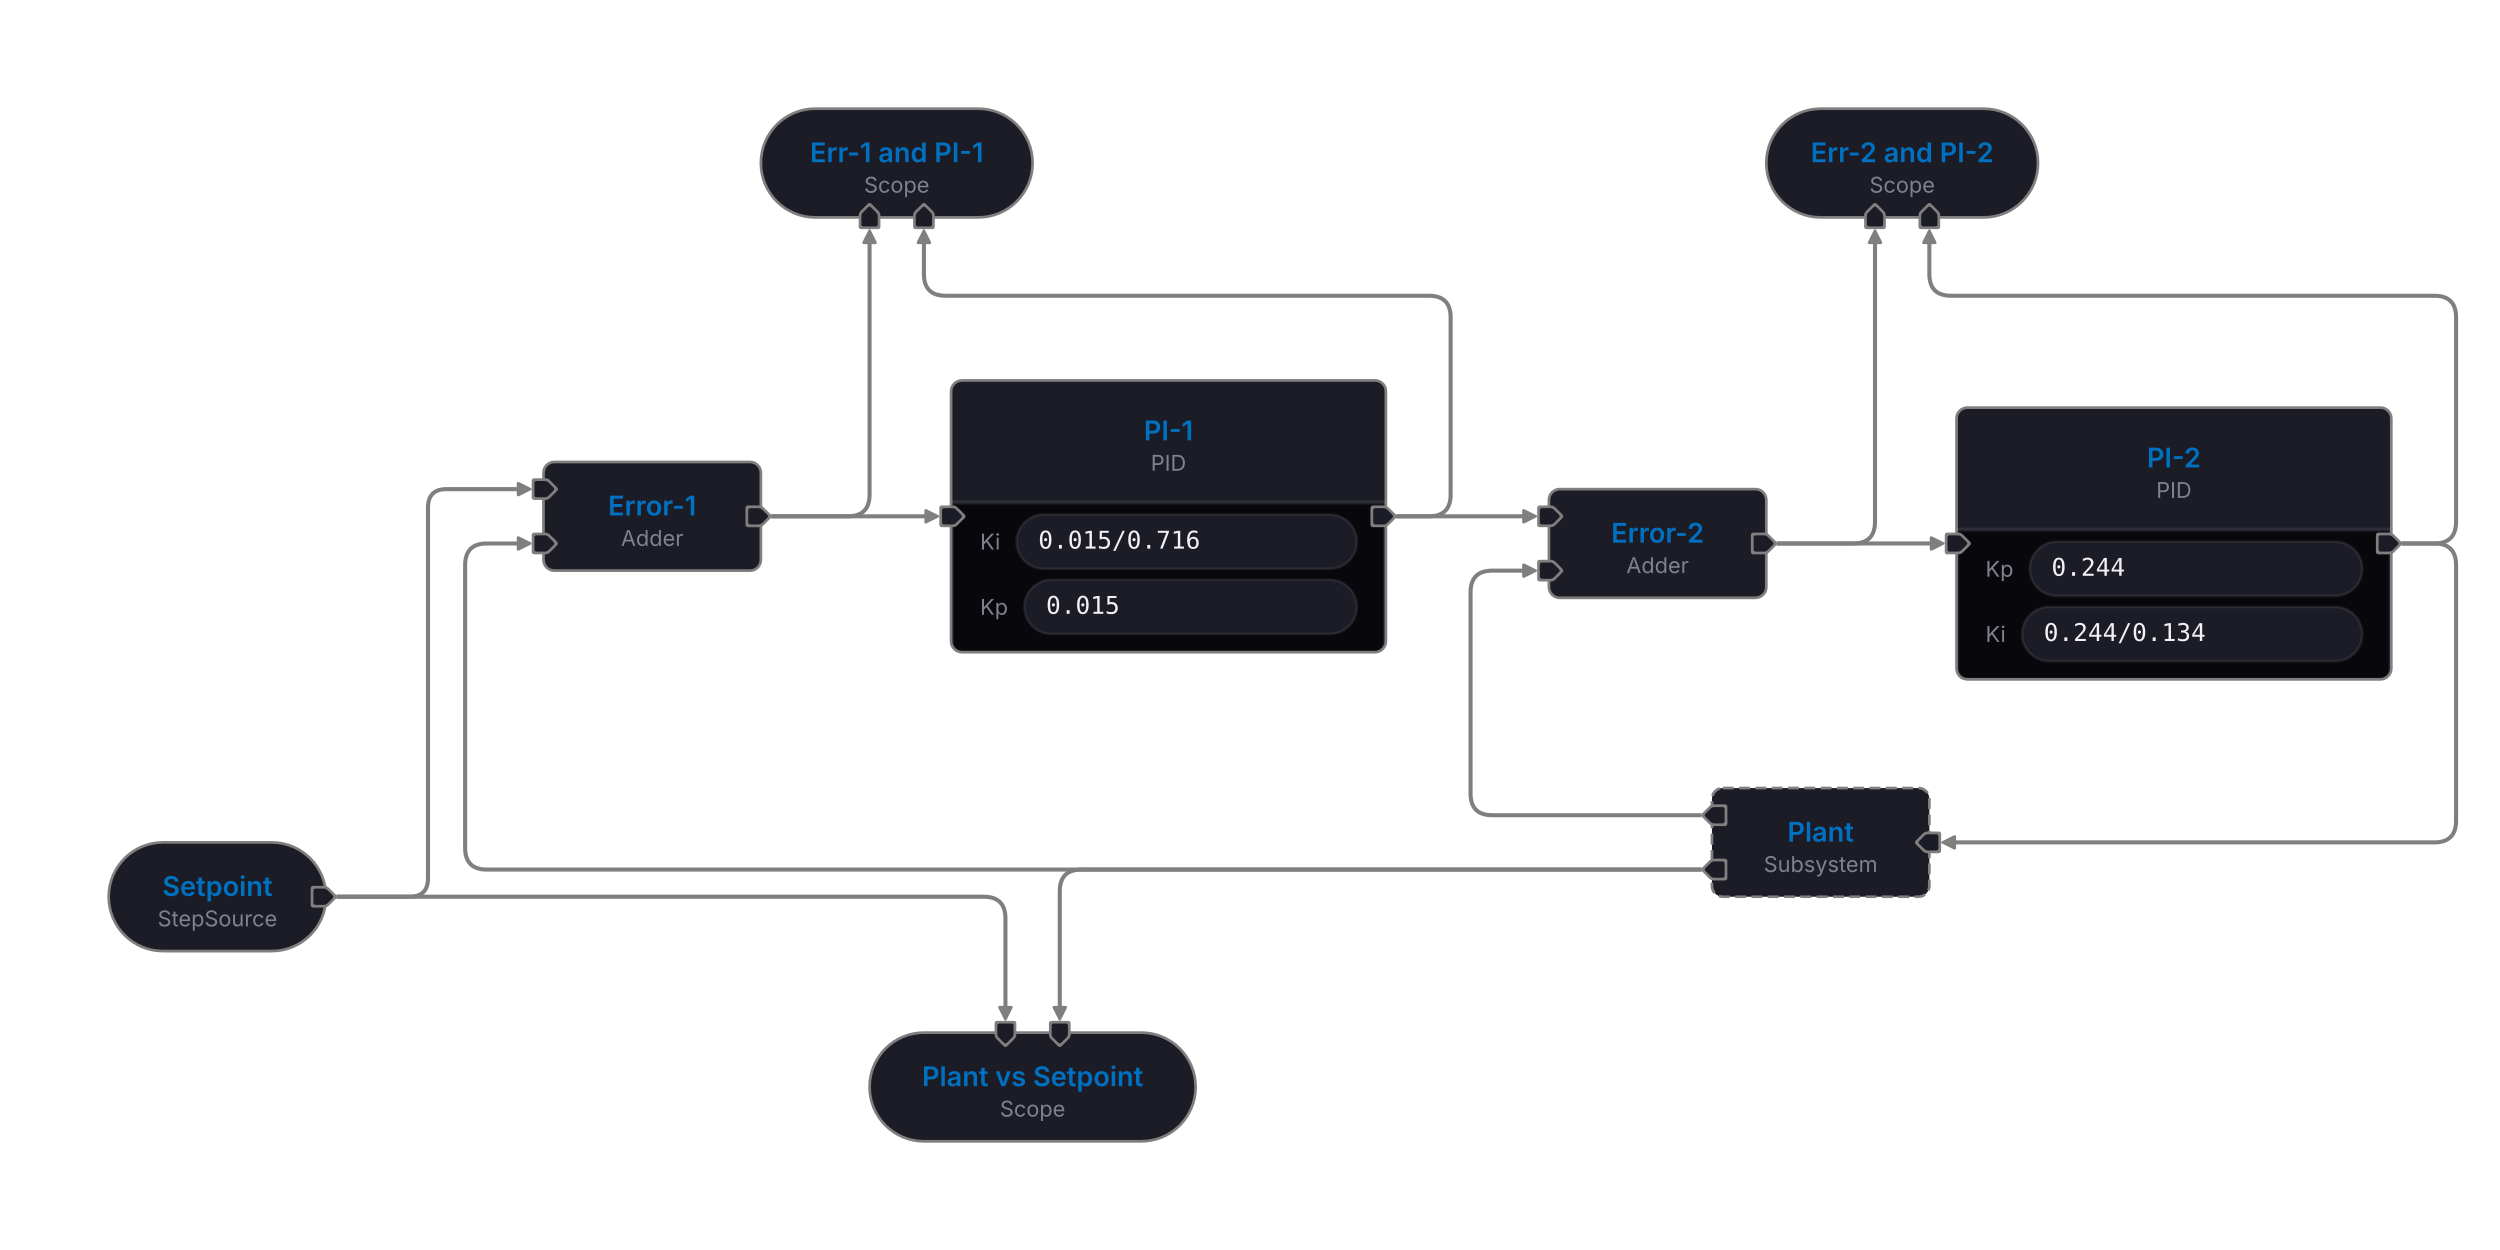
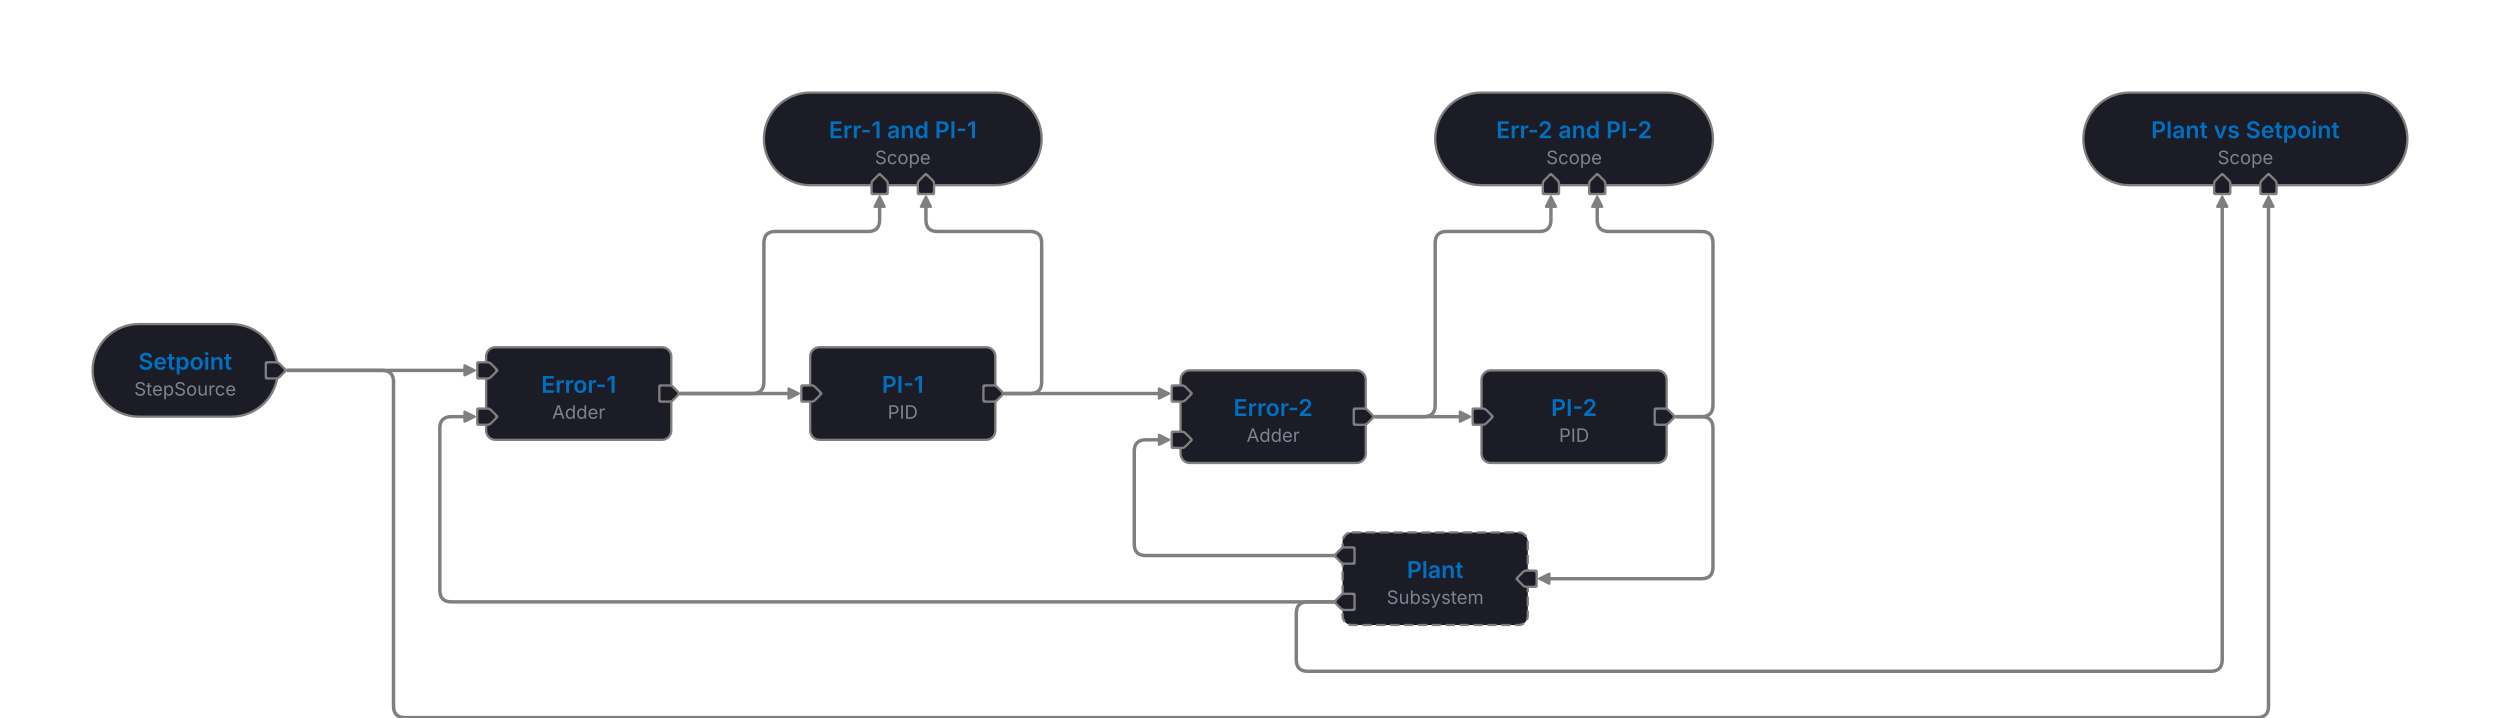
- <svg xmlns="http://www.w3.org/2000/svg" width="920" height="460" viewBox="660 140 920 460">
+ <svg xmlns="http://www.w3.org/2000/svg" width="1080" height="310" viewBox="780 160 1080 310">
  <g class="edges">
    <g class="edge">
-       <path d="M1313.834 340L1333.834 340L 1342.5,340Q 1342.5,340 1342.5,340L 1342.5,340Q 1342.5,340 1342.5,340L1351.167 340L1371.167 340" fill="none" stroke="#7F7F7F" stroke-width="1.5" />
-       <g transform="translate(1371.167, 340.0002) rotate(0) translate(5, 0)">
-         <path d="M -5 -2.5 L -1 -0.5 Q 0 0 -1 0.5 L -5 2.5 Q -6 3 -6 2 L -6 -2 Q -6 -3 -5 -2.5 Z" fill="#7F7F7F" />
-       </g>
-     </g>
-     <g class="edge">
-       <path d="M1173.834 330L1193.834 330L 1197.5,330Q 1197.5,330 1197.5,330L 1197.5,330Q 1197.5,330 1197.5,330L1201.167 330L1221.167 330" fill="none" stroke="#7F7F7F" stroke-width="1.5" />
-       <g transform="translate(1221.167, 330) rotate(0) translate(5, 0)">
-         <path d="M -5 -2.5 L -1 -0.5 Q 0 0 -1 0.5 L -5 2.5 Q -6 3 -6 2 L -6 -2 Q -6 -3 -5 -2.5 Z" fill="#7F7F7F" />
-       </g>
-     </g>
-     <g class="edge">
-       <path d="M943.834 330L963.834 330L 972.5,330Q 972.5,330 972.5,330L 972.5,330Q 972.5,330 972.5,330L981.167 330L1001.167 330" fill="none" stroke="#7F7F7F" stroke-width="1.5" />
-       <g transform="translate(1001.167, 330.0002) rotate(0) translate(5, 0)">
-         <path d="M -5 -2.5 L -1 -0.5 Q 0 0 -1 0.5 L -5 2.5 Q -6 3 -6 2 L -6 -2 Q -6 -3 -5 -2.5 Z" fill="#7F7F7F" />
-       </g>
-     </g>
-     <g class="edge">
-       <path d="M783.834 470L803.834 470L 810.667,470Q 817.5,470 817.5,463.167L 817.5,326.833Q 817.5,320 824.333,320L831.167 320L851.167 320" fill="none" stroke="#7F7F7F" stroke-width="1.5" />
-       <g transform="translate(851.1667, 320) rotate(0) translate(5, 0)">
-         <path d="M -5 -2.5 L -1 -0.5 Q 0 0 -1 0.5 L -5 2.5 Q -6 3 -6 2 L -6 -2 Q -6 -3 -5 -2.5 Z" fill="#7F7F7F" />
-       </g>
-     </g>
-     <g class="edge">
-       <path d="M1543.834 340L 1555.834,340Q 1563.834,340 1563.834,348L 1563.834,442Q 1563.834,450 1555.834,450L1398.834 450L1378.834 450" fill="none" stroke="#7F7F7F" stroke-width="1.5" />
-       <g transform="translate(1378.834, 450.0001) rotate(180) translate(5, 0)">
-         <path d="M -5 -2.5 L -1 -0.5 Q 0 0 -1 0.5 L -5 2.5 Q -6 3 -6 2 L -6 -2 Q -6 -3 -5 -2.5 Z" fill="#7F7F7F" />
-       </g>
-     </g>
-     <g class="edge">
-       <path d="M1286.167 460L1266.167 460L 1058,460Q 1050,460 1050,468L1050 491.167L1050 511.167" fill="none" stroke="#7F7F7F" stroke-width="1.5" />
-       <g transform="translate(1050, 511.1667) rotate(90) translate(5, 0)">
-         <path d="M -5 -2.5 L -1 -0.5 Q 0 0 -1 0.5 L -5 2.5 Q -6 3 -6 2 L -6 -2 Q -6 -3 -5 -2.5 Z" fill="#7F7F7F" />
-       </g>
-     </g>
-     <g class="edge">
-       <path d="M1286.167 440L1266.167 440L 1209.167,440Q 1201.167,440 1201.167,432L 1201.167,358Q 1201.167,350 1209.167,350L1221.167 350" fill="none" stroke="#7F7F7F" stroke-width="1.5" />
-       <g transform="translate(1221.167, 350.0001) rotate(0) translate(5, 0)">
-         <path d="M -5 -2.5 L -1 -0.5 Q 0 0 -1 0.5 L -5 2.5 Q -6 3 -6 2 L -6 -2 Q -6 -3 -5 -2.5 Z" fill="#7F7F7F" />
-       </g>
-     </g>
-     <g class="edge">
-       <path d="M1286.167 460L1266.167 460L 839.167,460Q 831.167,460 831.167,452L 831.167,348Q 831.167,340 839.167,340L851.167 340" fill="none" stroke="#7F7F7F" stroke-width="1.5" />
-       <g transform="translate(851.1667, 340.0001) rotate(0) translate(5, 0)">
-         <path d="M -5 -2.5 L -1 -0.5 Q 0 0 -1 0.5 L -5 2.5 Q -6 3 -6 2 L -6 -2 Q -6 -3 -5 -2.5 Z" fill="#7F7F7F" />
-       </g>
-     </g>
-     <g class="edge">
-       <path d="M943.834 330L963.834 330L 972,330Q 980,330 980,322L980 248.833L980 228.833" fill="none" stroke="#7F7F7F" stroke-width="1.5" />
-       <g transform="translate(980.0002, 228.8335) rotate(-90) translate(5, 0)">
-         <path d="M -5 -2.5 L -1 -0.5 Q 0 0 -1 0.5 L -5 2.5 Q -6 3 -6 2 L -6 -2 Q -6 -3 -5 -2.5 Z" fill="#7F7F7F" />
-       </g>
-     </g>
-     <g class="edge">
-       <path d="M1173.834 330L 1185.834,330Q 1193.834,330 1193.834,322L 1193.834,256.833Q 1193.834,248.833 1185.834,248.833L 1008,248.833Q 1000,248.833 1000,240.833L1000 228.833" fill="none" stroke="#7F7F7F" stroke-width="1.5" />
-       <g transform="translate(1000, 228.8335) rotate(-90) translate(5, 0)">
-         <path d="M -5 -2.5 L -1 -0.5 Q 0 0 -1 0.5 L -5 2.5 Q -6 3 -6 2 L -6 -2 Q -6 -3 -5 -2.5 Z" fill="#7F7F7F" />
-       </g>
-     </g>
-     <g class="edge">
-       <path d="M1313.834 340L1333.834 340L 1342,340Q 1350,340 1350,332L1350 248.833L1350 228.833" fill="none" stroke="#7F7F7F" stroke-width="1.5" />
-       <g transform="translate(1350, 228.8335) rotate(-90) translate(5, 0)">
-         <path d="M -5 -2.5 L -1 -0.5 Q 0 0 -1 0.5 L -5 2.5 Q -6 3 -6 2 L -6 -2 Q -6 -3 -5 -2.5 Z" fill="#7F7F7F" />
-       </g>
-     </g>
-     <g class="edge">
-       <path d="M1543.834 340L 1555.834,340Q 1563.834,340 1563.834,332L 1563.834,256.833Q 1563.834,248.833 1555.834,248.833L 1378,248.833Q 1370,248.833 1370,240.833L1370 228.833" fill="none" stroke="#7F7F7F" stroke-width="1.5" />
-       <g transform="translate(1370, 228.8335) rotate(-90) translate(5, 0)">
-         <path d="M -5 -2.5 L -1 -0.5 Q 0 0 -1 0.5 L -5 2.5 Q -6 3 -6 2 L -6 -2 Q -6 -3 -5 -2.5 Z" fill="#7F7F7F" />
-       </g>
-     </g>
-     <g class="edge">
-       <path d="M783.834 470L803.834 470L 1022,470Q 1030,470 1030,478L1030 491.167L1030 511.167" fill="none" stroke="#7F7F7F" stroke-width="1.5" />
-       <g transform="translate(1030, 511.1667) rotate(90) translate(5, 0)">
+       <path d="M 1373.833 340 L 1376.917 340 Q 1380 340 1383.083 340 L 1395 340 Q 1400 340 1405 340 L 1411.167 340" fill="none" stroke="#7F7F7F" stroke-width="1.5" />
+       <g transform="translate(1411.167, 340) rotate(0) translate(5, 0)">
+         <path d="M -5 -2.5 L -1 -0.5 Q 0 0 -1 0.5 L -5 2.5 Q -6 3 -6 2 L -6 -2 Q -6 -3 -5 -2.5 Z" fill="#7F7F7F" />
+       </g>
+     </g>
+     <g class="edge">
+       <path d="M 1213.833 330 L 1216.917 330 Q 1220 330 1223.083 330 L 1265 330 Q 1270 330 1275 330 L 1281.167 330" fill="none" stroke="#7F7F7F" stroke-width="1.5" />
+       <g transform="translate(1281.167, 330) rotate(0) translate(5, 0)">
+         <path d="M -5 -2.5 L -1 -0.5 Q 0 0 -1 0.5 L -5 2.5 Q -6 3 -6 2 L -6 -2 Q -6 -3 -5 -2.5 Z" fill="#7F7F7F" />
+       </g>
+     </g>
+     <g class="edge">
+       <path d="M 1073.833 330 L 1076.917 330 Q 1080 330 1083.083 330 L 1105 330 Q 1110 330 1115 330 L 1121.167 330" fill="none" stroke="#7F7F7F" stroke-width="1.5" />
+       <g transform="translate(1121.167, 330) rotate(0) translate(5, 0)">
+         <path d="M -5 -2.5 L -1 -0.5 Q 0 0 -1 0.5 L -5 2.5 Q -6 3 -6 2 L -6 -2 Q -6 -3 -5 -2.5 Z" fill="#7F7F7F" />
+       </g>
+     </g>
+     <g class="edge">
+       <path d="M 903.833 320 L 906.917 320 Q 910 320 913.083 320 L 965 320 Q 970 320 975 320 L 981.167 320" fill="none" stroke="#7F7F7F" stroke-width="1.5" />
+       <g transform="translate(981.1667, 320) rotate(0) translate(5, 0)">
+         <path d="M -5 -2.5 L -1 -0.5 Q 0 0 -1 0.5 L -5 2.5 Q -6 3 -6 2 L -6 -2 Q -6 -3 -5 -2.5 Z" fill="#7F7F7F" />
+       </g>
+     </g>
+     <g class="edge">
+       <path d="M 1503.833 340 L 1506.917 340 Q 1510 340 1513.083 340 L 1515 340 Q 1520 340 1520 345 L 1520 405 Q 1520 410 1515 410 L 1465 410 Q 1460 410 1455 410 L 1448.833 410" fill="none" stroke="#7F7F7F" stroke-width="1.5" />
+       <g transform="translate(1448.833, 410) rotate(180) translate(5, 0)">
+         <path d="M -5 -2.5 L -1 -0.5 Q 0 0 -1 0.5 L -5 2.5 Q -6 3 -6 2 L -6 -2 Q -6 -3 -5 -2.5 Z" fill="#7F7F7F" />
+       </g>
+     </g>
+     <g class="edge">
+       <path d="M 1356.167 400 L 1358.083 400 Q 1360 400 1358.083 400 L 1275 400 Q 1270 400 1270 395 L 1270 355 Q 1270 350 1275 350 L 1281.167 350" fill="none" stroke="#7F7F7F" stroke-width="1.5" />
+       <g transform="translate(1281.167, 350) rotate(0) translate(5, 0)">
+         <path d="M -5 -2.5 L -1 -0.5 Q 0 0 -1 0.5 L -5 2.5 Q -6 3 -6 2 L -6 -2 Q -6 -3 -5 -2.5 Z" fill="#7F7F7F" />
+       </g>
+     </g>
+     <g class="edge">
+       <path d="M 1356.167 420 L 1358.083 420 Q 1360 420 1358.083 420 L 975 420 Q 970 420 970 415 L 970 345 Q 970 340 975 340 L 981.167 340" fill="none" stroke="#7F7F7F" stroke-width="1.5" />
+       <g transform="translate(981.1667, 340) rotate(0) translate(5, 0)">
+         <path d="M -5 -2.5 L -1 -0.5 Q 0 0 -1 0.5 L -5 2.5 Q -6 3 -6 2 L -6 -2 Q -6 -3 -5 -2.5 Z" fill="#7F7F7F" />
+       </g>
+     </g>
+     <g class="edge">
+       <path d="M 1073.833 330 L 1076.917 330 Q 1080 330 1083.083 330 L 1105 330 Q 1110 330 1110 325 L 1110 265 Q 1110 260 1115 260 L 1155 260 Q 1160 260 1160 255 L 1160 248.833" fill="none" stroke="#7F7F7F" stroke-width="1.5" />
+       <g transform="translate(1160, 248.8333) rotate(-90) translate(5, 0)">
+         <path d="M -5 -2.5 L -1 -0.5 Q 0 0 -1 0.5 L -5 2.5 Q -6 3 -6 2 L -6 -2 Q -6 -3 -5 -2.5 Z" fill="#7F7F7F" />
+       </g>
+     </g>
+     <g class="edge">
+       <path d="M 1213.833 330 L 1216.917 330 Q 1220 330 1223.083 330 L 1225 330 Q 1230 330 1230 325 L 1230 265 Q 1230 260 1225 260 L 1185 260 Q 1180 260 1180 255 L 1180 248.833" fill="none" stroke="#7F7F7F" stroke-width="1.5" />
+       <g transform="translate(1180, 248.8333) rotate(-90) translate(5, 0)">
+         <path d="M -5 -2.5 L -1 -0.5 Q 0 0 -1 0.5 L -5 2.5 Q -6 3 -6 2 L -6 -2 Q -6 -3 -5 -2.5 Z" fill="#7F7F7F" />
+       </g>
+     </g>
+     <g class="edge">
+       <path d="M 1373.833 340 L 1376.917 340 Q 1380 340 1383.083 340 L 1395 340 Q 1400 340 1400 335 L 1400 265 Q 1400 260 1405 260 L 1445 260 Q 1450 260 1450 255 L 1450 248.833" fill="none" stroke="#7F7F7F" stroke-width="1.5" />
+       <g transform="translate(1450, 248.8333) rotate(-90) translate(5, 0)">
+         <path d="M -5 -2.5 L -1 -0.5 Q 0 0 -1 0.5 L -5 2.5 Q -6 3 -6 2 L -6 -2 Q -6 -3 -5 -2.5 Z" fill="#7F7F7F" />
+       </g>
+     </g>
+     <g class="edge">
+       <path d="M 1503.833 340 L 1506.917 340 Q 1510 340 1513.083 340 L 1515 340 Q 1520 340 1520 335 L 1520 265 Q 1520 260 1515 260 L 1475 260 Q 1470 260 1470 255 L 1470 248.833" fill="none" stroke="#7F7F7F" stroke-width="1.5" />
+       <g transform="translate(1470, 248.8333) rotate(-90) translate(5, 0)">
+         <path d="M -5 -2.5 L -1 -0.5 Q 0 0 -1 0.5 L -5 2.5 Q -6 3 -6 2 L -6 -2 Q -6 -3 -5 -2.5 Z" fill="#7F7F7F" />
+       </g>
+     </g>
+     <g class="edge">
+       <path d="M 1356.167 420 L 1358.083 420 Q 1360 420 1358.083 420 L 1345 420 Q 1340 420 1340 425 L 1340 445 Q 1340 450 1345 450 L 1735 450 Q 1740 450 1740 445 L 1740 265 Q 1740 260 1740 255 L 1740 248.833" fill="none" stroke="#7F7F7F" stroke-width="1.5" />
+       <g transform="translate(1740, 248.8333) rotate(-90) translate(5, 0)">
+         <path d="M -5 -2.5 L -1 -0.5 Q 0 0 -1 0.5 L -5 2.5 Q -6 3 -6 2 L -6 -2 Q -6 -3 -5 -2.5 Z" fill="#7F7F7F" />
+       </g>
+     </g>
+     <g class="edge">
+       <path d="M 903.833 320 L 906.917 320 Q 910 320 913.083 320 L 945 320 Q 950 320 950 325 L 950 465 Q 950 470 955 470 L 1755 470 Q 1760 470 1760 465 L 1760 265 Q 1760 260 1760 255 L 1760 248.833" fill="none" stroke="#7F7F7F" stroke-width="1.5" />
+       <g transform="translate(1760, 248.8333) rotate(-90) translate(5, 0)">
        <path d="M -5 -2.5 L -1 -0.5 Q 0 0 -1 0.5 L -5 2.5 Q -6 3 -6 2 L -6 -2 Q -6 -3 -5 -2.5 Z" fill="#7F7F7F" />
      </g>
    </g>
  </g>
  <g class="nodes">
    <g class="node" data-id="7c855194-3fcf-4d00-acbd-0e3051f5703c">
-       <rect x="700" y="450" width="80" height="40" rx="20" fill="#1c1c26" />
-       <rect x="700" y="450" width="80" height="40" rx="20" fill="none" stroke="#7F7F7F" stroke-width="1" />
-       <text x="740" y="466" text-anchor="middle" dominant-baseline="middle" fill="#0070C0" font-size="10" font-weight="600" font-family="system-ui, -apple-system, sans-serif">Setpoint</text>
-       <text x="740" y="478" text-anchor="middle" dominant-baseline="middle" fill="#808090" font-size="8" font-family="system-ui, -apple-system, sans-serif">StepSource</text>
-       <g transform="translate(774.33, 466.00)">
+       <rect x="820" y="300" width="80" height="40" rx="20" fill="#1c1c26" />
+       <rect x="820" y="300" width="80" height="40" rx="20" fill="none" stroke="#7F7F7F" stroke-width="1" />
+       <text x="860" y="316" text-anchor="middle" dominant-baseline="middle" fill="#0070C0" font-size="10" font-weight="600" font-family="system-ui, -apple-system, sans-serif">Setpoint</text>
+       <text x="860" y="328" text-anchor="middle" dominant-baseline="middle" fill="#808090" font-size="8" font-family="system-ui, -apple-system, sans-serif">StepSource</text>
+       <g transform="translate(894.33, 316.00)">
        <path d="M 1.00 0.00 L 5.00 0.00 Q 6.00 0.00 6.71 0.71 L 9.29 3.29 Q 10.00 4.00 9.29 4.71 L 6.71 7.29 Q 6.00 8.00 5.00 8.00 L 1.00 8.00 Q 0.00 8.00 0.00 7.00 L 0.00 1.00 Q 0.00 0.00 1.00 0.00 Z" fill="#7F7F7F" />
        <path d="M 0.80 0.00 L 3.79 0.00 Q 4.59 0.00 5.15 0.57 L 7.02 2.43 Q 7.59 3.00 7.02 3.57 L 5.15 5.43 Q 4.59 6.00 3.79 6.00 L 0.80 6.00 Q 0.00 6.00 0.00 5.20 L 0.00 0.80 Q 0.00 0.00 0.80 0.00 Z" fill="#1c1c26" transform="translate(1, 1)" />
      </g>
    </g>
    <g class="node" data-id="f7ffd92f-16eb-4760-8285-8ed7fafc90fd">
-       <rect x="1010" y="280" width="160" height="100" rx="4" fill="#1c1c26" />
-       <rect x="1010" y="280" width="160" height="100" rx="4" fill="none" stroke="#7F7F7F" stroke-width="1" />
-       <text x="1090" y="298.333" text-anchor="middle" dominant-baseline="middle" fill="#0070C0" font-size="10" font-weight="600" font-family="system-ui, -apple-system, sans-serif">PI-1</text>
-       <text x="1090" y="310.333" text-anchor="middle" dominant-baseline="middle" fill="#808090" font-size="8" font-family="system-ui, -apple-system, sans-serif">PID</text>
-       <line x1="1010" y1="324.667" x2="1170" y2="324.667" stroke="rgba(255, 255, 255, 0.08)" stroke-width="1" />
-       <path d="M1011,325.667 h158 v50.667 a3,3 0 0 1 -3,3 h-152 a3,3 0 0 1 -3,-3 v-50.667 z" fill="#08080c" />
-       <text x="1020.667" y="339.333" dominant-baseline="middle" fill="#808090" font-size="8" font-family="system-ui, -apple-system, sans-serif">Ki</text>
-       <rect x="1034.104" y="329.333" width="125.229" height="20" rx="10" fill="#1c1c26" stroke="rgba(255, 255, 255, 0.08)" stroke-width="1" />
-       <text x="1042.104" y="339.333" dominant-baseline="middle" fill="#f0f0f5" font-size="9" font-family="ui-monospace, monospace">0.015/0.716</text>
-       <text x="1020.667" y="363.333" dominant-baseline="middle" fill="#808090" font-size="8" font-family="system-ui, -apple-system, sans-serif">Kp</text>
-       <rect x="1036.948" y="353.333" width="122.385" height="20" rx="10" fill="#1c1c26" stroke="rgba(255, 255, 255, 0.08)" stroke-width="1" />
-       <text x="1044.948" y="363.333" dominant-baseline="middle" fill="#f0f0f5" font-size="9" font-family="ui-monospace, monospace">0.015</text>
-       <g transform="translate(1005.67, 326.00)">
-         <path d="M 1.00 0.00 L 5.00 0.00 Q 6.00 0.00 6.71 0.71 L 9.29 3.29 Q 10.00 4.00 9.29 4.71 L 6.71 7.29 Q 6.00 8.00 5.00 8.00 L 1.00 8.00 Q 0.00 8.00 0.00 7.00 L 0.00 1.00 Q 0.00 0.00 1.00 0.00 Z" fill="#7F7F7F" />
-         <path d="M 0.80 0.00 L 3.79 0.00 Q 4.59 0.00 5.15 0.57 L 7.02 2.43 Q 7.59 3.00 7.02 3.57 L 5.15 5.43 Q 4.59 6.00 3.79 6.00 L 0.80 6.00 Q 0.00 6.00 0.00 5.20 L 0.00 0.80 Q 0.00 0.00 0.80 0.00 Z" fill="#1c1c26" transform="translate(1, 1)" />
-       </g>
-       <g transform="translate(1164.33, 326.00)">
+       <rect x="1130" y="310" width="80" height="40" rx="4" fill="#1c1c26" />
+       <rect x="1130" y="310" width="80" height="40" rx="4" fill="none" stroke="#7F7F7F" stroke-width="1" />
+       <text x="1170" y="326" text-anchor="middle" dominant-baseline="middle" fill="#0070C0" font-size="10" font-weight="600" font-family="system-ui, -apple-system, sans-serif">PI-1</text>
+       <text x="1170" y="338" text-anchor="middle" dominant-baseline="middle" fill="#808090" font-size="8" font-family="system-ui, -apple-system, sans-serif">PID</text>
+       <g transform="translate(1125.67, 326.00)">
+         <path d="M 1.00 0.00 L 5.00 0.00 Q 6.00 0.00 6.71 0.71 L 9.29 3.29 Q 10.00 4.00 9.29 4.71 L 6.71 7.29 Q 6.00 8.00 5.00 8.00 L 1.00 8.00 Q 0.00 8.00 0.00 7.00 L 0.00 1.00 Q 0.00 0.00 1.00 0.00 Z" fill="#7F7F7F" />
+         <path d="M 0.80 0.00 L 3.79 0.00 Q 4.59 0.00 5.15 0.57 L 7.02 2.43 Q 7.59 3.00 7.02 3.57 L 5.15 5.43 Q 4.59 6.00 3.79 6.00 L 0.80 6.00 Q 0.00 6.00 0.00 5.20 L 0.00 0.80 Q 0.00 0.00 0.80 0.00 Z" fill="#1c1c26" transform="translate(1, 1)" />
+       </g>
+       <g transform="translate(1204.33, 326.00)">
        <path d="M 1.00 0.00 L 5.00 0.00 Q 6.00 0.00 6.71 0.71 L 9.29 3.29 Q 10.00 4.00 9.29 4.71 L 6.71 7.29 Q 6.00 8.00 5.00 8.00 L 1.00 8.00 Q 0.00 8.00 0.00 7.00 L 0.00 1.00 Q 0.00 0.00 1.00 0.00 Z" fill="#7F7F7F" />
        <path d="M 0.80 0.00 L 3.79 0.00 Q 4.59 0.00 5.15 0.57 L 7.02 2.43 Q 7.59 3.00 7.02 3.57 L 5.15 5.43 Q 4.59 6.00 3.79 6.00 L 0.80 6.00 Q 0.00 6.00 0.00 5.20 L 0.00 0.80 Q 0.00 0.00 0.80 0.00 Z" fill="#1c1c26" transform="translate(1, 1)" />
      </g>
    </g>
    <g class="node" data-id="b449fb93-54e1-4cfd-862b-cbb66d919d91">
-       <rect x="860" y="310" width="80" height="40" rx="4" fill="#1c1c26" />
-       <rect x="860" y="310" width="80" height="40" rx="4" fill="none" stroke="#7F7F7F" stroke-width="1" />
-       <text x="900" y="326" text-anchor="middle" dominant-baseline="middle" fill="#0070C0" font-size="10" font-weight="600" font-family="system-ui, -apple-system, sans-serif">Error-1</text>
-       <text x="900" y="338" text-anchor="middle" dominant-baseline="middle" fill="#808090" font-size="8" font-family="system-ui, -apple-system, sans-serif">Adder</text>
-       <g transform="translate(855.67, 316.00)">
-         <path d="M 1.00 0.00 L 5.00 0.00 Q 6.00 0.00 6.71 0.71 L 9.29 3.29 Q 10.00 4.00 9.29 4.71 L 6.71 7.29 Q 6.00 8.00 5.00 8.00 L 1.00 8.00 Q 0.00 8.00 0.00 7.00 L 0.00 1.00 Q 0.00 0.00 1.00 0.00 Z" fill="#7F7F7F" />
-         <path d="M 0.80 0.00 L 3.79 0.00 Q 4.59 0.00 5.15 0.57 L 7.02 2.43 Q 7.59 3.00 7.02 3.57 L 5.15 5.43 Q 4.59 6.00 3.79 6.00 L 0.80 6.00 Q 0.00 6.00 0.00 5.20 L 0.00 0.80 Q 0.00 0.00 0.80 0.00 Z" fill="#1c1c26" transform="translate(1, 1)" />
-       </g>
-       <g transform="translate(855.67, 336.00)">
-         <path d="M 1.00 0.00 L 5.00 0.00 Q 6.00 0.00 6.71 0.71 L 9.29 3.29 Q 10.00 4.00 9.29 4.71 L 6.71 7.29 Q 6.00 8.00 5.00 8.00 L 1.00 8.00 Q 0.00 8.00 0.00 7.00 L 0.00 1.00 Q 0.00 0.00 1.00 0.00 Z" fill="#7F7F7F" />
-         <path d="M 0.80 0.00 L 3.79 0.00 Q 4.59 0.00 5.15 0.57 L 7.02 2.43 Q 7.59 3.00 7.02 3.57 L 5.15 5.43 Q 4.59 6.00 3.79 6.00 L 0.80 6.00 Q 0.00 6.00 0.00 5.20 L 0.00 0.80 Q 0.00 0.00 0.80 0.00 Z" fill="#1c1c26" transform="translate(1, 1)" />
-       </g>
-       <g transform="translate(934.33, 326.00)">
+       <rect x="990" y="310" width="80" height="40" rx="4" fill="#1c1c26" />
+       <rect x="990" y="310" width="80" height="40" rx="4" fill="none" stroke="#7F7F7F" stroke-width="1" />
+       <text x="1030" y="326" text-anchor="middle" dominant-baseline="middle" fill="#0070C0" font-size="10" font-weight="600" font-family="system-ui, -apple-system, sans-serif">Error-1</text>
+       <text x="1030" y="338" text-anchor="middle" dominant-baseline="middle" fill="#808090" font-size="8" font-family="system-ui, -apple-system, sans-serif">Adder</text>
+       <g transform="translate(985.67, 316.00)">
+         <path d="M 1.00 0.00 L 5.00 0.00 Q 6.00 0.00 6.71 0.71 L 9.29 3.29 Q 10.00 4.00 9.29 4.71 L 6.71 7.29 Q 6.00 8.00 5.00 8.00 L 1.00 8.00 Q 0.00 8.00 0.00 7.00 L 0.00 1.00 Q 0.00 0.00 1.00 0.00 Z" fill="#7F7F7F" />
+         <path d="M 0.80 0.00 L 3.79 0.00 Q 4.59 0.00 5.15 0.57 L 7.02 2.43 Q 7.59 3.00 7.02 3.57 L 5.15 5.43 Q 4.59 6.00 3.79 6.00 L 0.80 6.00 Q 0.00 6.00 0.00 5.20 L 0.00 0.80 Q 0.00 0.00 0.80 0.00 Z" fill="#1c1c26" transform="translate(1, 1)" />
+       </g>
+       <g transform="translate(985.67, 336.00)">
+         <path d="M 1.00 0.00 L 5.00 0.00 Q 6.00 0.00 6.71 0.71 L 9.29 3.29 Q 10.00 4.00 9.29 4.71 L 6.71 7.29 Q 6.00 8.00 5.00 8.00 L 1.00 8.00 Q 0.00 8.00 0.00 7.00 L 0.00 1.00 Q 0.00 0.00 1.00 0.00 Z" fill="#7F7F7F" />
+         <path d="M 0.80 0.00 L 3.79 0.00 Q 4.59 0.00 5.15 0.57 L 7.02 2.43 Q 7.59 3.00 7.02 3.57 L 5.15 5.43 Q 4.59 6.00 3.79 6.00 L 0.80 6.00 Q 0.00 6.00 0.00 5.20 L 0.00 0.80 Q 0.00 0.00 0.80 0.00 Z" fill="#1c1c26" transform="translate(1, 1)" />
+       </g>
+       <g transform="translate(1064.33, 326.00)">
        <path d="M 1.00 0.00 L 5.00 0.00 Q 6.00 0.00 6.71 0.71 L 9.29 3.29 Q 10.00 4.00 9.29 4.71 L 6.71 7.29 Q 6.00 8.00 5.00 8.00 L 1.00 8.00 Q 0.00 8.00 0.00 7.00 L 0.00 1.00 Q 0.00 0.00 1.00 0.00 Z" fill="#7F7F7F" />
        <path d="M 0.80 0.00 L 3.79 0.00 Q 4.59 0.00 5.15 0.57 L 7.02 2.43 Q 7.59 3.00 7.02 3.57 L 5.15 5.43 Q 4.59 6.00 3.79 6.00 L 0.80 6.00 Q 0.00 6.00 0.00 5.20 L 0.00 0.80 Q 0.00 0.00 0.80 0.00 Z" fill="#1c1c26" transform="translate(1, 1)" />
      </g>
    </g>
    <g class="node" data-id="c5fc3645-c55b-4478-8125-665418379764">
-       <rect x="1230" y="320" width="80" height="40" rx="4" fill="#1c1c26" />
-       <rect x="1230" y="320" width="80" height="40" rx="4" fill="none" stroke="#7F7F7F" stroke-width="1" />
-       <text x="1270" y="336" text-anchor="middle" dominant-baseline="middle" fill="#0070C0" font-size="10" font-weight="600" font-family="system-ui, -apple-system, sans-serif">Error-2</text>
-       <text x="1270" y="348" text-anchor="middle" dominant-baseline="middle" fill="#808090" font-size="8" font-family="system-ui, -apple-system, sans-serif">Adder</text>
-       <g transform="translate(1225.67, 326.00)">
-         <path d="M 1.00 0.00 L 5.00 0.00 Q 6.00 0.00 6.71 0.71 L 9.29 3.29 Q 10.00 4.00 9.29 4.71 L 6.71 7.29 Q 6.00 8.00 5.00 8.00 L 1.00 8.00 Q 0.00 8.00 0.00 7.00 L 0.00 1.00 Q 0.00 0.00 1.00 0.00 Z" fill="#7F7F7F" />
-         <path d="M 0.80 0.00 L 3.79 0.00 Q 4.59 0.00 5.15 0.57 L 7.02 2.43 Q 7.59 3.00 7.02 3.57 L 5.15 5.43 Q 4.59 6.00 3.79 6.00 L 0.80 6.00 Q 0.00 6.00 0.00 5.20 L 0.00 0.80 Q 0.00 0.00 0.80 0.00 Z" fill="#1c1c26" transform="translate(1, 1)" />
-       </g>
-       <g transform="translate(1225.67, 346.00)">
-         <path d="M 1.00 0.00 L 5.00 0.00 Q 6.00 0.00 6.71 0.71 L 9.29 3.29 Q 10.00 4.00 9.29 4.71 L 6.71 7.29 Q 6.00 8.00 5.00 8.00 L 1.00 8.00 Q 0.00 8.00 0.00 7.00 L 0.00 1.00 Q 0.00 0.00 1.00 0.00 Z" fill="#7F7F7F" />
-         <path d="M 0.80 0.00 L 3.79 0.00 Q 4.59 0.00 5.15 0.57 L 7.02 2.43 Q 7.59 3.00 7.02 3.57 L 5.15 5.43 Q 4.59 6.00 3.79 6.00 L 0.80 6.00 Q 0.00 6.00 0.00 5.20 L 0.00 0.80 Q 0.00 0.00 0.80 0.00 Z" fill="#1c1c26" transform="translate(1, 1)" />
-       </g>
-       <g transform="translate(1304.33, 336.00)">
+       <rect x="1290" y="320" width="80" height="40" rx="4" fill="#1c1c26" />
+       <rect x="1290" y="320" width="80" height="40" rx="4" fill="none" stroke="#7F7F7F" stroke-width="1" />
+       <text x="1330" y="336" text-anchor="middle" dominant-baseline="middle" fill="#0070C0" font-size="10" font-weight="600" font-family="system-ui, -apple-system, sans-serif">Error-2</text>
+       <text x="1330" y="348" text-anchor="middle" dominant-baseline="middle" fill="#808090" font-size="8" font-family="system-ui, -apple-system, sans-serif">Adder</text>
+       <g transform="translate(1285.67, 326.00)">
+         <path d="M 1.00 0.00 L 5.00 0.00 Q 6.00 0.00 6.71 0.71 L 9.29 3.29 Q 10.00 4.00 9.29 4.71 L 6.71 7.29 Q 6.00 8.00 5.00 8.00 L 1.00 8.00 Q 0.00 8.00 0.00 7.00 L 0.00 1.00 Q 0.00 0.00 1.00 0.00 Z" fill="#7F7F7F" />
+         <path d="M 0.80 0.00 L 3.79 0.00 Q 4.59 0.00 5.15 0.57 L 7.02 2.43 Q 7.59 3.00 7.02 3.57 L 5.15 5.43 Q 4.59 6.00 3.79 6.00 L 0.80 6.00 Q 0.00 6.00 0.00 5.20 L 0.00 0.80 Q 0.00 0.00 0.80 0.00 Z" fill="#1c1c26" transform="translate(1, 1)" />
+       </g>
+       <g transform="translate(1285.67, 346.00)">
+         <path d="M 1.00 0.00 L 5.00 0.00 Q 6.00 0.00 6.71 0.71 L 9.29 3.29 Q 10.00 4.00 9.29 4.71 L 6.71 7.29 Q 6.00 8.00 5.00 8.00 L 1.00 8.00 Q 0.00 8.00 0.00 7.00 L 0.00 1.00 Q 0.00 0.00 1.00 0.00 Z" fill="#7F7F7F" />
+         <path d="M 0.80 0.00 L 3.79 0.00 Q 4.59 0.00 5.15 0.57 L 7.02 2.43 Q 7.59 3.00 7.02 3.57 L 5.15 5.43 Q 4.59 6.00 3.79 6.00 L 0.80 6.00 Q 0.00 6.00 0.00 5.20 L 0.00 0.80 Q 0.00 0.00 0.80 0.00 Z" fill="#1c1c26" transform="translate(1, 1)" />
+       </g>
+       <g transform="translate(1364.33, 336.00)">
        <path d="M 1.00 0.00 L 5.00 0.00 Q 6.00 0.00 6.71 0.71 L 9.29 3.29 Q 10.00 4.00 9.29 4.71 L 6.71 7.29 Q 6.00 8.00 5.00 8.00 L 1.00 8.00 Q 0.00 8.00 0.00 7.00 L 0.00 1.00 Q 0.00 0.00 1.00 0.00 Z" fill="#7F7F7F" />
        <path d="M 0.80 0.00 L 3.79 0.00 Q 4.59 0.00 5.15 0.57 L 7.02 2.43 Q 7.59 3.00 7.02 3.57 L 5.15 5.43 Q 4.59 6.00 3.79 6.00 L 0.80 6.00 Q 0.00 6.00 0.00 5.20 L 0.00 0.80 Q 0.00 0.00 0.80 0.00 Z" fill="#1c1c26" transform="translate(1, 1)" />
      </g>
    </g>
    <g class="node" data-id="096ba23a-fd02-43ca-aabe-92a83db7b610">
-       <rect x="1380" y="290" width="160" height="100" rx="4" fill="#1c1c26" />
-       <rect x="1380" y="290" width="160" height="100" rx="4" fill="none" stroke="#7F7F7F" stroke-width="1" />
-       <text x="1460" y="308.333" text-anchor="middle" dominant-baseline="middle" fill="#0070C0" font-size="10" font-weight="600" font-family="system-ui, -apple-system, sans-serif">PI-2</text>
-       <text x="1460" y="320.333" text-anchor="middle" dominant-baseline="middle" fill="#808090" font-size="8" font-family="system-ui, -apple-system, sans-serif">PID</text>
-       <line x1="1380" y1="334.667" x2="1540" y2="334.667" stroke="rgba(255, 255, 255, 0.08)" stroke-width="1" />
-       <path d="M1381,335.667 h158 v50.667 a3,3 0 0 1 -3,3 h-152 a3,3 0 0 1 -3,-3 v-50.667 z" fill="#08080c" />
-       <text x="1390.667" y="349.333" dominant-baseline="middle" fill="#808090" font-size="8" font-family="system-ui, -apple-system, sans-serif">Kp</text>
-       <rect x="1406.948" y="339.333" width="122.385" height="20" rx="10" fill="#1c1c26" stroke="rgba(255, 255, 255, 0.08)" stroke-width="1" />
-       <text x="1414.948" y="349.333" dominant-baseline="middle" fill="#f0f0f5" font-size="9" font-family="ui-monospace, monospace">0.244</text>
-       <text x="1390.667" y="373.333" dominant-baseline="middle" fill="#808090" font-size="8" font-family="system-ui, -apple-system, sans-serif">Ki</text>
-       <rect x="1404.104" y="363.333" width="125.229" height="20" rx="10" fill="#1c1c26" stroke="rgba(255, 255, 255, 0.08)" stroke-width="1" />
-       <text x="1412.104" y="373.333" dominant-baseline="middle" fill="#f0f0f5" font-size="9" font-family="ui-monospace, monospace">0.244/0.134</text>
-       <g transform="translate(1375.67, 336.00)">
-         <path d="M 1.00 0.00 L 5.00 0.00 Q 6.00 0.00 6.71 0.71 L 9.29 3.29 Q 10.00 4.00 9.29 4.71 L 6.71 7.29 Q 6.00 8.00 5.00 8.00 L 1.00 8.00 Q 0.00 8.00 0.00 7.00 L 0.00 1.00 Q 0.00 0.00 1.00 0.00 Z" fill="#7F7F7F" />
-         <path d="M 0.80 0.00 L 3.79 0.00 Q 4.59 0.00 5.15 0.57 L 7.02 2.43 Q 7.59 3.00 7.02 3.57 L 5.15 5.43 Q 4.59 6.00 3.79 6.00 L 0.80 6.00 Q 0.00 6.00 0.00 5.20 L 0.00 0.80 Q 0.00 0.00 0.80 0.00 Z" fill="#1c1c26" transform="translate(1, 1)" />
-       </g>
-       <g transform="translate(1534.33, 336.00)">
+       <rect x="1420" y="320" width="80" height="40" rx="4" fill="#1c1c26" />
+       <rect x="1420" y="320" width="80" height="40" rx="4" fill="none" stroke="#7F7F7F" stroke-width="1" />
+       <text x="1460" y="336" text-anchor="middle" dominant-baseline="middle" fill="#0070C0" font-size="10" font-weight="600" font-family="system-ui, -apple-system, sans-serif">PI-2</text>
+       <text x="1460" y="348" text-anchor="middle" dominant-baseline="middle" fill="#808090" font-size="8" font-family="system-ui, -apple-system, sans-serif">PID</text>
+       <g transform="translate(1415.67, 336.00)">
+         <path d="M 1.00 0.00 L 5.00 0.00 Q 6.00 0.00 6.71 0.71 L 9.29 3.29 Q 10.00 4.00 9.29 4.71 L 6.71 7.29 Q 6.00 8.00 5.00 8.00 L 1.00 8.00 Q 0.00 8.00 0.00 7.00 L 0.00 1.00 Q 0.00 0.00 1.00 0.00 Z" fill="#7F7F7F" />
+         <path d="M 0.80 0.00 L 3.79 0.00 Q 4.59 0.00 5.15 0.57 L 7.02 2.43 Q 7.59 3.00 7.02 3.57 L 5.15 5.43 Q 4.59 6.00 3.79 6.00 L 0.80 6.00 Q 0.00 6.00 0.00 5.20 L 0.00 0.80 Q 0.00 0.00 0.80 0.00 Z" fill="#1c1c26" transform="translate(1, 1)" />
+       </g>
+       <g transform="translate(1494.33, 336.00)">
        <path d="M 1.00 0.00 L 5.00 0.00 Q 6.00 0.00 6.71 0.71 L 9.29 3.29 Q 10.00 4.00 9.29 4.71 L 6.71 7.29 Q 6.00 8.00 5.00 8.00 L 1.00 8.00 Q 0.00 8.00 0.00 7.00 L 0.00 1.00 Q 0.00 0.00 1.00 0.00 Z" fill="#7F7F7F" />
        <path d="M 0.80 0.00 L 3.79 0.00 Q 4.59 0.00 5.15 0.57 L 7.02 2.43 Q 7.59 3.00 7.02 3.57 L 5.15 5.43 Q 4.59 6.00 3.79 6.00 L 0.80 6.00 Q 0.00 6.00 0.00 5.20 L 0.00 0.80 Q 0.00 0.00 0.80 0.00 Z" fill="#1c1c26" transform="translate(1, 1)" />
      </g>
    </g>
    <g class="node" data-id="40ac8e75-a709-4434-9001-63bc1d73106c">
-       <rect x="1290" y="430" width="80" height="40" rx="4" fill="#1c1c26" />
-       <rect x="1290" y="430" width="80" height="40" rx="4" fill="none" stroke="#7F7F7F" stroke-width="1" stroke-dasharray="4 2" />
-       <text x="1330" y="446" text-anchor="middle" dominant-baseline="middle" fill="#0070C0" font-size="10" font-weight="600" font-family="system-ui, -apple-system, sans-serif">Plant</text>
-       <text x="1330" y="458" text-anchor="middle" dominant-baseline="middle" fill="#808090" font-size="8" font-family="system-ui, -apple-system, sans-serif">Subsystem</text>
-       <g transform="translate(1364.33, 446.00)">
+       <rect x="1360" y="390" width="80" height="40" rx="4" fill="#1c1c26" />
+       <rect x="1360" y="390" width="80" height="40" rx="4" fill="none" stroke="#7F7F7F" stroke-width="1" stroke-dasharray="4 2" />
+       <text x="1400" y="406" text-anchor="middle" dominant-baseline="middle" fill="#0070C0" font-size="10" font-weight="600" font-family="system-ui, -apple-system, sans-serif">Plant</text>
+       <text x="1400" y="418" text-anchor="middle" dominant-baseline="middle" fill="#808090" font-size="8" font-family="system-ui, -apple-system, sans-serif">Subsystem</text>
+       <g transform="translate(1434.33, 406.00)">
        <path d="M 5.00 0.00 L 9.00 0.00 Q 10.00 0.00 10.00 1.00 L 10.00 7.00 Q 10.00 8.00 9.00 8.00 L 5.00 8.00 Q 4.00 8.00 3.29 7.29 L 0.71 4.71 Q 0.00 4.00 0.71 3.29 L 3.29 0.71 Q 4.00 0.00 5.00 0.00 Z" fill="#7F7F7F" />
        <path d="M 4.21 0.00 L 7.20 0.00 Q 8.00 0.00 8.00 0.80 L 8.00 5.20 Q 8.00 6.00 7.20 6.00 L 4.21 6.00 Q 3.41 6.00 2.85 5.43 L 0.98 3.57 Q 0.41 3.00 0.98 2.43 L 2.85 0.57 Q 3.41 0.00 4.21 0.00 Z" fill="#1c1c26" transform="translate(1, 1)" />
      </g>
-       <g transform="translate(1285.67, 436.00)">
+       <g transform="translate(1355.67, 396.00)">
        <path d="M 5.00 0.00 L 9.00 0.00 Q 10.00 0.00 10.00 1.00 L 10.00 7.00 Q 10.00 8.00 9.00 8.00 L 5.00 8.00 Q 4.00 8.00 3.29 7.29 L 0.71 4.71 Q 0.00 4.00 0.71 3.29 L 3.29 0.71 Q 4.00 0.00 5.00 0.00 Z" fill="#7F7F7F" />
        <path d="M 4.21 0.00 L 7.20 0.00 Q 8.00 0.00 8.00 0.80 L 8.00 5.20 Q 8.00 6.00 7.20 6.00 L 4.21 6.00 Q 3.41 6.00 2.85 5.43 L 0.98 3.57 Q 0.41 3.00 0.98 2.43 L 2.85 0.57 Q 3.41 0.00 4.21 0.00 Z" fill="#1c1c26" transform="translate(1, 1)" />
      </g>
-       <g transform="translate(1285.67, 456.00)">
+       <g transform="translate(1355.67, 416.00)">
        <path d="M 5.00 0.00 L 9.00 0.00 Q 10.00 0.00 10.00 1.00 L 10.00 7.00 Q 10.00 8.00 9.00 8.00 L 5.00 8.00 Q 4.00 8.00 3.29 7.29 L 0.71 4.71 Q 0.00 4.00 0.71 3.29 L 3.29 0.71 Q 4.00 0.00 5.00 0.00 Z" fill="#7F7F7F" />
        <path d="M 4.21 0.00 L 7.20 0.00 Q 8.00 0.00 8.00 0.80 L 8.00 5.20 Q 8.00 6.00 7.20 6.00 L 4.21 6.00 Q 3.41 6.00 2.85 5.43 L 0.98 3.57 Q 0.41 3.00 0.98 2.43 L 2.85 0.57 Q 3.41 0.00 4.21 0.00 Z" fill="#1c1c26" transform="translate(1, 1)" />
      </g>
    </g>
    <g class="node" data-id="e13e27ba-96ec-4b02-a6d6-6cea244e49dc">
-       <rect x="980" y="520" width="120" height="40" rx="20" fill="#1c1c26" />
-       <rect x="980" y="520" width="120" height="40" rx="20" fill="none" stroke="#7F7F7F" stroke-width="1" />
-       <text x="1040" y="536" text-anchor="middle" dominant-baseline="middle" fill="#0070C0" font-size="10" font-weight="600" font-family="system-ui, -apple-system, sans-serif">Plant vs Setpoint</text>
-       <text x="1040" y="548" text-anchor="middle" dominant-baseline="middle" fill="#808090" font-size="8" font-family="system-ui, -apple-system, sans-serif">Scope</text>
-       <g transform="translate(1026.00, 515.67)">
-         <path d="M 1.00 0.00 L 7.00 0.00 Q 8.00 0.00 8.00 1.00 L 8.00 5.00 Q 8.00 6.00 7.29 6.71 L 4.71 9.29 Q 4.00 10.00 3.29 9.29 L 0.71 6.71 Q 0.00 6.00 0.00 5.00 L 0.00 1.00 Q 0.00 0.00 1.00 0.00 Z" fill="#7F7F7F" />
-         <path d="M 0.80 0.00 L 5.20 0.00 Q 6.00 0.00 6.00 0.80 L 6.00 3.79 Q 6.00 4.59 5.43 5.15 L 3.57 7.02 Q 3.00 7.59 2.43 7.02 L 0.57 5.15 Q 0.00 4.59 0.00 3.79 L 0.00 0.80 Q 0.00 0.00 0.80 0.00 Z" fill="#1c1c26" transform="translate(1, 1)" />
-       </g>
-       <g transform="translate(1046.00, 515.67)">
-         <path d="M 1.00 0.00 L 7.00 0.00 Q 8.00 0.00 8.00 1.00 L 8.00 5.00 Q 8.00 6.00 7.29 6.71 L 4.71 9.29 Q 4.00 10.00 3.29 9.29 L 0.71 6.71 Q 0.00 6.00 0.00 5.00 L 0.00 1.00 Q 0.00 0.00 1.00 0.00 Z" fill="#7F7F7F" />
-         <path d="M 0.80 0.00 L 5.20 0.00 Q 6.00 0.00 6.00 0.80 L 6.00 3.79 Q 6.00 4.59 5.43 5.15 L 3.57 7.02 Q 3.00 7.59 2.43 7.02 L 0.57 5.15 Q 0.00 4.59 0.00 3.79 L 0.00 0.80 Q 0.00 0.00 0.80 0.00 Z" fill="#1c1c26" transform="translate(1, 1)" />
+       <rect x="1680" y="200" width="140" height="40" rx="20" fill="#1c1c26" />
+       <rect x="1680" y="200" width="140" height="40" rx="20" fill="none" stroke="#7F7F7F" stroke-width="1" />
+       <text x="1750" y="216" text-anchor="middle" dominant-baseline="middle" fill="#0070C0" font-size="10" font-weight="600" font-family="system-ui, -apple-system, sans-serif">Plant vs Setpoint</text>
+       <text x="1750" y="228" text-anchor="middle" dominant-baseline="middle" fill="#808090" font-size="8" font-family="system-ui, -apple-system, sans-serif">Scope</text>
+       <g transform="translate(1736.00, 234.33)">
+         <path d="M 4.71 0.71 L 7.29 3.29 Q 8.00 4.00 8.00 5.00 L 8.00 9.00 Q 8.00 10.00 7.00 10.00 L 1.00 10.00 Q 0.00 10.00 0.00 9.00 L 0.00 5.00 Q 0.00 4.00 0.71 3.29 L 3.29 0.71 Q 4.00 0.00 4.71 0.71 Z" fill="#7F7F7F" />
+         <path d="M 3.57 0.98 L 5.43 2.85 Q 6.00 3.41 6.00 4.21 L 6.00 7.20 Q 6.00 8.00 5.20 8.00 L 0.80 8.00 Q 0.00 8.00 0.00 7.20 L 0.00 4.21 Q 0.00 3.41 0.57 2.85 L 2.43 0.98 Q 3.00 0.41 3.57 0.98 Z" fill="#1c1c26" transform="translate(1, 1)" />
+       </g>
+       <g transform="translate(1756.00, 234.33)">
+         <path d="M 4.71 0.71 L 7.29 3.29 Q 8.00 4.00 8.00 5.00 L 8.00 9.00 Q 8.00 10.00 7.00 10.00 L 1.00 10.00 Q 0.00 10.00 0.00 9.00 L 0.00 5.00 Q 0.00 4.00 0.71 3.29 L 3.29 0.71 Q 4.00 0.00 4.71 0.71 Z" fill="#7F7F7F" />
+         <path d="M 3.57 0.98 L 5.43 2.85 Q 6.00 3.41 6.00 4.21 L 6.00 7.20 Q 6.00 8.00 5.20 8.00 L 0.80 8.00 Q 0.00 8.00 0.00 7.20 L 0.00 4.21 Q 0.00 3.41 0.57 2.85 L 2.43 0.98 Q 3.00 0.41 3.57 0.98 Z" fill="#1c1c26" transform="translate(1, 1)" />
      </g>
    </g>
    <g class="node" data-id="802d8831-8960-498f-8fc5-61fbe945dda5">
-       <rect x="940" y="180" width="100" height="40" rx="20" fill="#1c1c26" />
-       <rect x="940" y="180" width="100" height="40" rx="20" fill="none" stroke="#7F7F7F" stroke-width="1" />
-       <text x="990" y="196" text-anchor="middle" dominant-baseline="middle" fill="#0070C0" font-size="10" font-weight="600" font-family="system-ui, -apple-system, sans-serif">Err-1 and PI-1</text>
-       <text x="990" y="208" text-anchor="middle" dominant-baseline="middle" fill="#808090" font-size="8" font-family="system-ui, -apple-system, sans-serif">Scope</text>
-       <g transform="translate(976.00, 214.33)">
-         <path d="M 4.71 0.71 L 7.29 3.29 Q 8.00 4.00 8.00 5.00 L 8.00 9.00 Q 8.00 10.00 7.00 10.00 L 1.00 10.00 Q 0.00 10.00 0.00 9.00 L 0.00 5.00 Q 0.00 4.00 0.71 3.29 L 3.29 0.71 Q 4.00 0.00 4.71 0.71 Z" fill="#7F7F7F" />
-         <path d="M 3.57 0.98 L 5.43 2.85 Q 6.00 3.41 6.00 4.21 L 6.00 7.20 Q 6.00 8.00 5.20 8.00 L 0.80 8.00 Q 0.00 8.00 0.00 7.20 L 0.00 4.21 Q 0.00 3.41 0.57 2.85 L 2.43 0.98 Q 3.00 0.41 3.57 0.98 Z" fill="#1c1c26" transform="translate(1, 1)" />
-       </g>
-       <g transform="translate(996.00, 214.33)">
+       <rect x="1110" y="200" width="120" height="40" rx="20" fill="#1c1c26" />
+       <rect x="1110" y="200" width="120" height="40" rx="20" fill="none" stroke="#7F7F7F" stroke-width="1" />
+       <text x="1170" y="216" text-anchor="middle" dominant-baseline="middle" fill="#0070C0" font-size="10" font-weight="600" font-family="system-ui, -apple-system, sans-serif">Err-1 and PI-1</text>
+       <text x="1170" y="228" text-anchor="middle" dominant-baseline="middle" fill="#808090" font-size="8" font-family="system-ui, -apple-system, sans-serif">Scope</text>
+       <g transform="translate(1156.00, 234.33)">
+         <path d="M 4.71 0.71 L 7.29 3.29 Q 8.00 4.00 8.00 5.00 L 8.00 9.00 Q 8.00 10.00 7.00 10.00 L 1.00 10.00 Q 0.00 10.00 0.00 9.00 L 0.00 5.00 Q 0.00 4.00 0.71 3.29 L 3.29 0.71 Q 4.00 0.00 4.71 0.71 Z" fill="#7F7F7F" />
+         <path d="M 3.57 0.98 L 5.43 2.85 Q 6.00 3.41 6.00 4.21 L 6.00 7.20 Q 6.00 8.00 5.20 8.00 L 0.80 8.00 Q 0.00 8.00 0.00 7.20 L 0.00 4.21 Q 0.00 3.41 0.57 2.85 L 2.43 0.98 Q 3.00 0.41 3.57 0.98 Z" fill="#1c1c26" transform="translate(1, 1)" />
+       </g>
+       <g transform="translate(1176.00, 234.33)">
        <path d="M 4.71 0.71 L 7.29 3.29 Q 8.00 4.00 8.00 5.00 L 8.00 9.00 Q 8.00 10.00 7.00 10.00 L 1.00 10.00 Q 0.00 10.00 0.00 9.00 L 0.00 5.00 Q 0.00 4.00 0.71 3.29 L 3.29 0.71 Q 4.00 0.00 4.71 0.71 Z" fill="#7F7F7F" />
        <path d="M 3.57 0.98 L 5.43 2.85 Q 6.00 3.41 6.00 4.21 L 6.00 7.20 Q 6.00 8.00 5.20 8.00 L 0.80 8.00 Q 0.00 8.00 0.00 7.20 L 0.00 4.21 Q 0.00 3.41 0.57 2.85 L 2.43 0.98 Q 3.00 0.41 3.57 0.98 Z" fill="#1c1c26" transform="translate(1, 1)" />
      </g>
    </g>
    <g class="node" data-id="f038da46-8db9-4e89-b625-c392fabc1958">
-       <rect x="1310" y="180" width="100" height="40" rx="20" fill="#1c1c26" />
-       <rect x="1310" y="180" width="100" height="40" rx="20" fill="none" stroke="#7F7F7F" stroke-width="1" />
-       <text x="1360" y="196" text-anchor="middle" dominant-baseline="middle" fill="#0070C0" font-size="10" font-weight="600" font-family="system-ui, -apple-system, sans-serif">Err-2 and PI-2</text>
-       <text x="1360" y="208" text-anchor="middle" dominant-baseline="middle" fill="#808090" font-size="8" font-family="system-ui, -apple-system, sans-serif">Scope</text>
-       <g transform="translate(1346.00, 214.33)">
-         <path d="M 4.71 0.71 L 7.29 3.29 Q 8.00 4.00 8.00 5.00 L 8.00 9.00 Q 8.00 10.00 7.00 10.00 L 1.00 10.00 Q 0.00 10.00 0.00 9.00 L 0.00 5.00 Q 0.00 4.00 0.71 3.29 L 3.29 0.71 Q 4.00 0.00 4.71 0.71 Z" fill="#7F7F7F" />
-         <path d="M 3.57 0.98 L 5.43 2.85 Q 6.00 3.41 6.00 4.21 L 6.00 7.20 Q 6.00 8.00 5.20 8.00 L 0.80 8.00 Q 0.00 8.00 0.00 7.20 L 0.00 4.21 Q 0.00 3.41 0.57 2.85 L 2.43 0.98 Q 3.00 0.41 3.57 0.98 Z" fill="#1c1c26" transform="translate(1, 1)" />
-       </g>
-       <g transform="translate(1366.00, 214.33)">
+       <rect x="1400" y="200" width="120" height="40" rx="20" fill="#1c1c26" />
+       <rect x="1400" y="200" width="120" height="40" rx="20" fill="none" stroke="#7F7F7F" stroke-width="1" />
+       <text x="1460" y="216" text-anchor="middle" dominant-baseline="middle" fill="#0070C0" font-size="10" font-weight="600" font-family="system-ui, -apple-system, sans-serif">Err-2 and PI-2</text>
+       <text x="1460" y="228" text-anchor="middle" dominant-baseline="middle" fill="#808090" font-size="8" font-family="system-ui, -apple-system, sans-serif">Scope</text>
+       <g transform="translate(1446.00, 234.33)">
+         <path d="M 4.71 0.71 L 7.29 3.29 Q 8.00 4.00 8.00 5.00 L 8.00 9.00 Q 8.00 10.00 7.00 10.00 L 1.00 10.00 Q 0.00 10.00 0.00 9.00 L 0.00 5.00 Q 0.00 4.00 0.71 3.29 L 3.29 0.71 Q 4.00 0.00 4.71 0.71 Z" fill="#7F7F7F" />
+         <path d="M 3.57 0.98 L 5.43 2.85 Q 6.00 3.41 6.00 4.21 L 6.00 7.20 Q 6.00 8.00 5.20 8.00 L 0.80 8.00 Q 0.00 8.00 0.00 7.20 L 0.00 4.21 Q 0.00 3.41 0.57 2.85 L 2.43 0.98 Q 3.00 0.41 3.57 0.98 Z" fill="#1c1c26" transform="translate(1, 1)" />
+       </g>
+       <g transform="translate(1466.00, 234.33)">
        <path d="M 4.71 0.71 L 7.29 3.29 Q 8.00 4.00 8.00 5.00 L 8.00 9.00 Q 8.00 10.00 7.00 10.00 L 1.00 10.00 Q 0.00 10.00 0.00 9.00 L 0.00 5.00 Q 0.00 4.00 0.71 3.29 L 3.29 0.71 Q 4.00 0.00 4.71 0.71 Z" fill="#7F7F7F" />
        <path d="M 3.57 0.98 L 5.43 2.85 Q 6.00 3.41 6.00 4.21 L 6.00 7.20 Q 6.00 8.00 5.20 8.00 L 0.80 8.00 Q 0.00 8.00 0.00 7.20 L 0.00 4.21 Q 0.00 3.41 0.57 2.85 L 2.43 0.98 Q 3.00 0.41 3.57 0.98 Z" fill="#1c1c26" transform="translate(1, 1)" />
      </g>
    </g>
  </g>
</svg>
